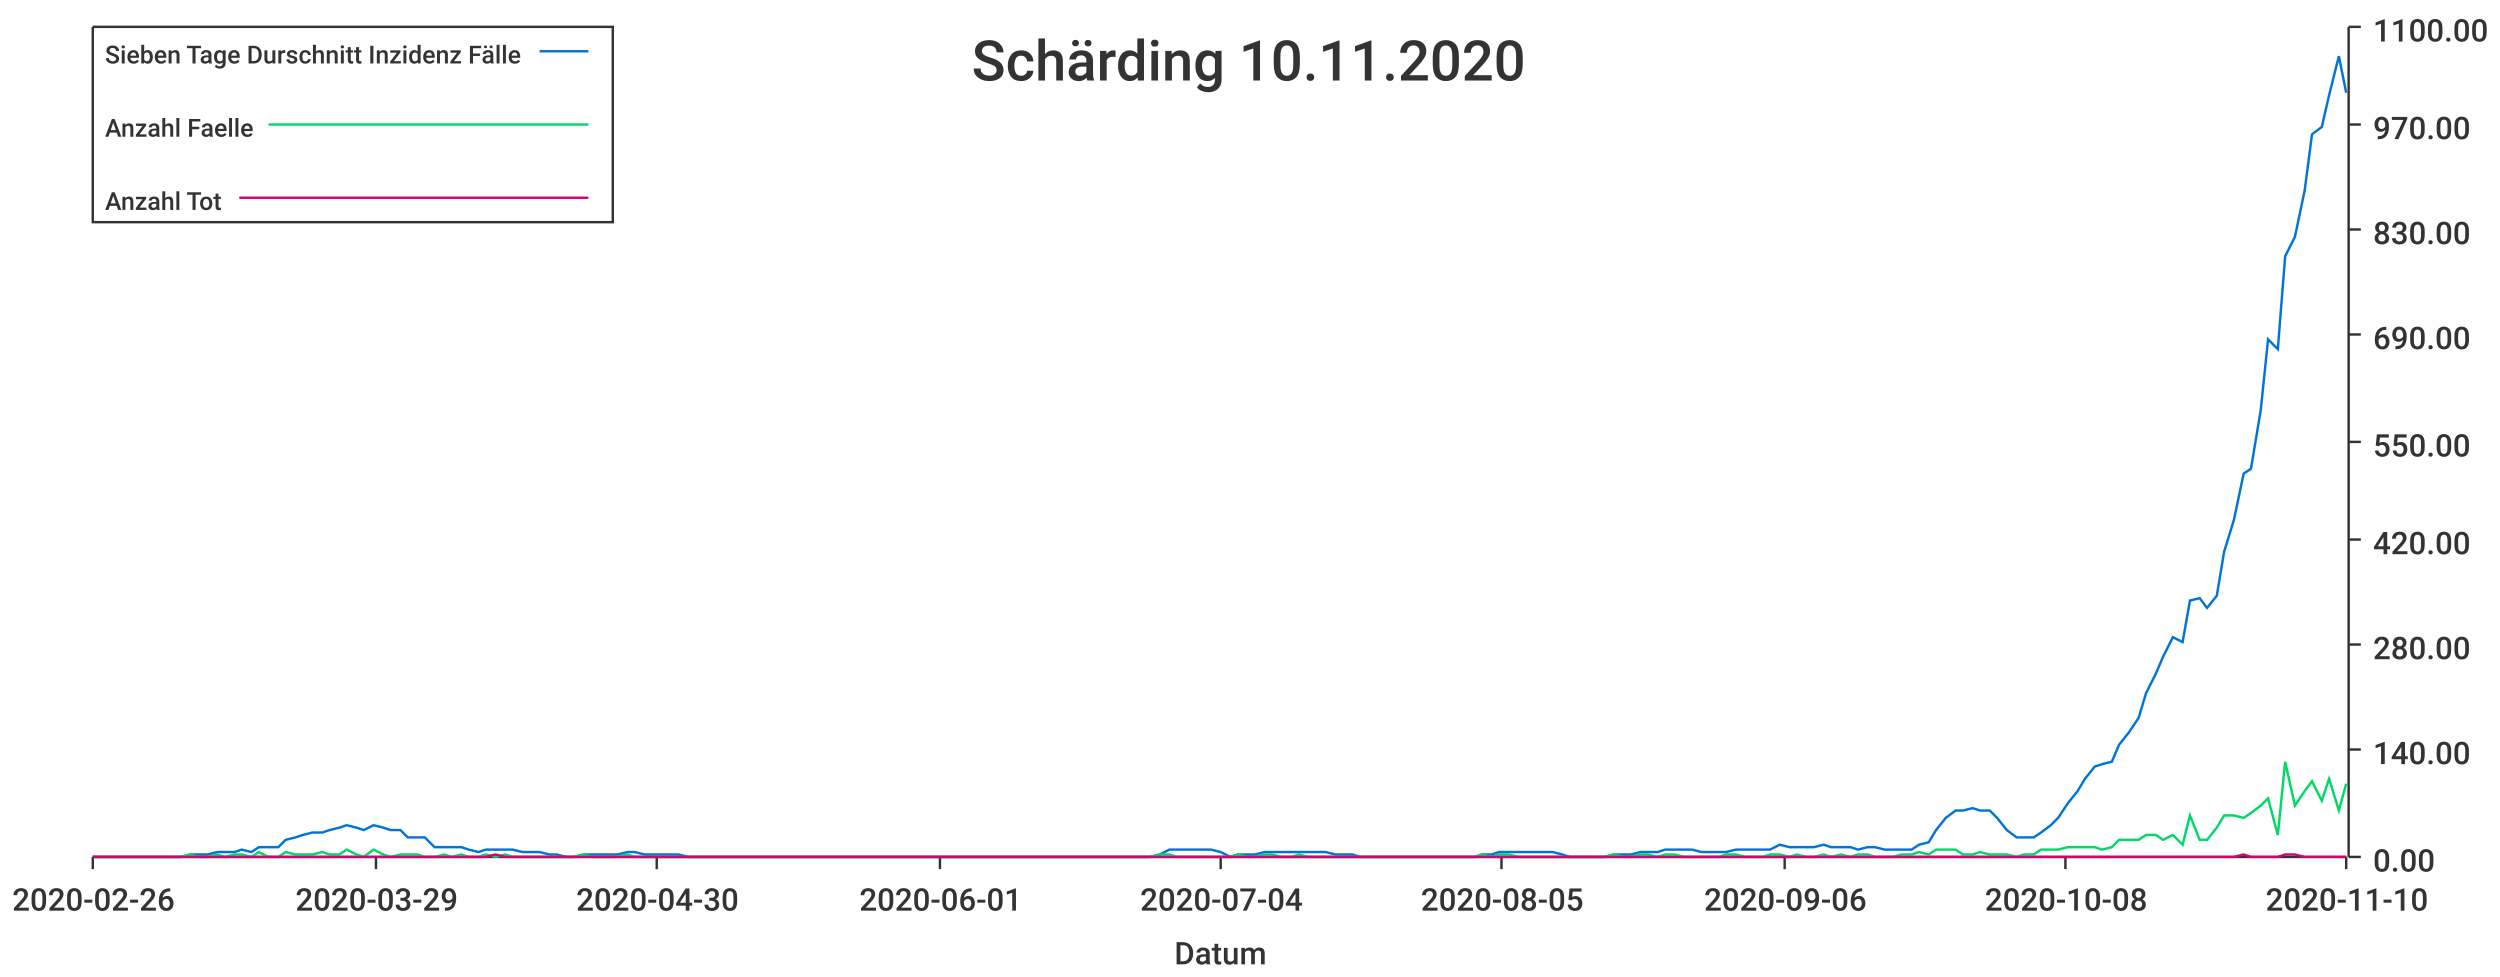
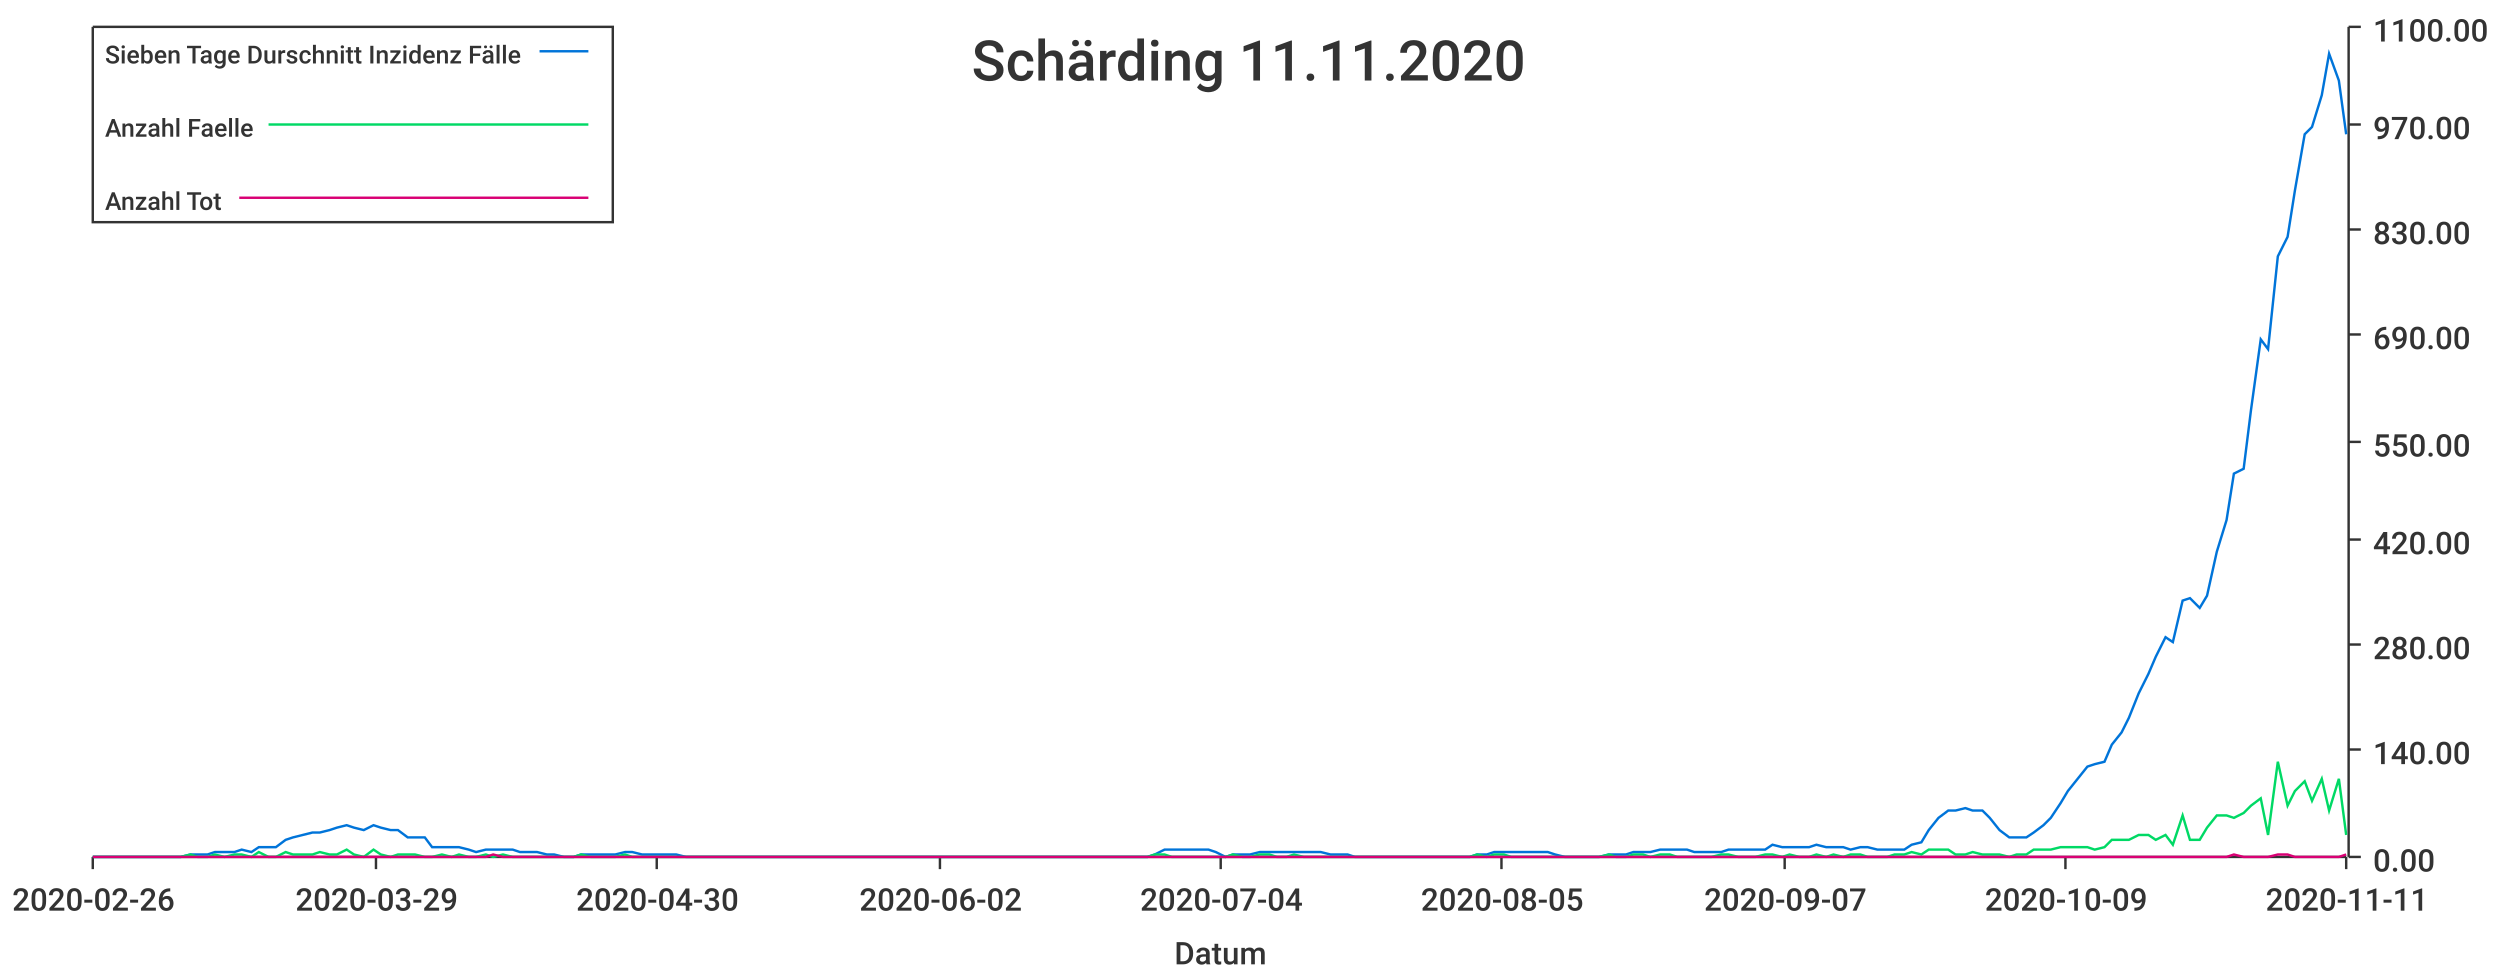
<svg xmlns="http://www.w3.org/2000/svg" width="1024" height="400">\n<path d="M 0 0 L 1024 0 L 1024 400 L 0 400 L 0 0" style="stroke-width:0;stroke:rgba(255,255,255,1.0);fill:rgba(255,255,255,1.0)" />
  <path d="M 38 11 L 961 11 L 961 351 L 38 351 L 38 11" style="stroke-width:0;stroke:rgba(255,255,255,1.0);fill:rgba(255,255,255,1.0)" />
  <path d="M 38 351 L 961 351" style="stroke-width:1;stroke:rgba(51,51,51,1.0);fill:none" />
  <path d="M 38 351 L 38 356" style="stroke-width:1;stroke:rgba(51,51,51,1.0);fill:none" />
  <text x="5" y="373" style="stroke-width:0;stroke:none;fill:rgba(51,51,51,1.0);font-size:12.8px;font-family:'Roboto Medium',sans-serif">2020-02-26</text>
  <path d="M 154 351 L 154 356" style="stroke-width:1;stroke:rgba(51,51,51,1.0);fill:none" />
  <text x="121" y="373" style="stroke-width:0;stroke:none;fill:rgba(51,51,51,1.0);font-size:12.8px;font-family:'Roboto Medium',sans-serif">2020-03-29</text>
  <path d="M 269 351 L 269 356" style="stroke-width:1;stroke:rgba(51,51,51,1.0);fill:none" />
  <text x="236" y="373" style="stroke-width:0;stroke:none;fill:rgba(51,51,51,1.0);font-size:12.8px;font-family:'Roboto Medium',sans-serif">2020-04-30</text>
  <path d="M 385 351 L 385 356" style="stroke-width:1;stroke:rgba(51,51,51,1.0);fill:none" />
-   <text x="352" y="373" style="stroke-width:0;stroke:none;fill:rgba(51,51,51,1.0);font-size:12.8px;font-family:'Roboto Medium',sans-serif">2020-06-01</text>
+   <text x="352" y="373" style="stroke-width:0;stroke:none;fill:rgba(51,51,51,1.0);font-size:12.8px;font-family:'Roboto Medium',sans-serif">2020-06-02</text>
  <path d="M 500 351 L 500 356" style="stroke-width:1;stroke:rgba(51,51,51,1.0);fill:none" />
  <text x="467" y="373" style="stroke-width:0;stroke:none;fill:rgba(51,51,51,1.0);font-size:12.8px;font-family:'Roboto Medium',sans-serif">2020-07-04</text>
  <path d="M 615 351 L 615 356" style="stroke-width:1;stroke:rgba(51,51,51,1.0);fill:none" />
  <text x="582" y="373" style="stroke-width:0;stroke:none;fill:rgba(51,51,51,1.0);font-size:12.8px;font-family:'Roboto Medium',sans-serif">2020-08-05</text>
  <path d="M 731 351 L 731 356" style="stroke-width:1;stroke:rgba(51,51,51,1.0);fill:none" />
-   <text x="698" y="373" style="stroke-width:0;stroke:none;fill:rgba(51,51,51,1.0);font-size:12.8px;font-family:'Roboto Medium',sans-serif">2020-09-06</text>
+   <text x="698" y="373" style="stroke-width:0;stroke:none;fill:rgba(51,51,51,1.0);font-size:12.8px;font-family:'Roboto Medium',sans-serif">2020-09-07</text>
  <path d="M 846 351 L 846 356" style="stroke-width:1;stroke:rgba(51,51,51,1.0);fill:none" />
-   <text x="813" y="373" style="stroke-width:0;stroke:none;fill:rgba(51,51,51,1.0);font-size:12.8px;font-family:'Roboto Medium',sans-serif">2020-10-08</text>
+   <text x="813" y="373" style="stroke-width:0;stroke:none;fill:rgba(51,51,51,1.0);font-size:12.8px;font-family:'Roboto Medium',sans-serif">2020-10-09</text>
  <path d="M 961 351 L 961 356" style="stroke-width:1;stroke:rgba(51,51,51,1.0);fill:none" />
-   <text x="928" y="373" style="stroke-width:0;stroke:none;fill:rgba(51,51,51,1.0);font-size:12.8px;font-family:'Roboto Medium',sans-serif">2020-11-10</text>
+   <text x="928" y="373" style="stroke-width:0;stroke:none;fill:rgba(51,51,51,1.0);font-size:12.8px;font-family:'Roboto Medium',sans-serif">2020-11-11</text>
  <text x="481" y="395" style="stroke-width:0;stroke:none;fill:rgba(51,51,51,1.0);font-size:12.8px;font-family:'Roboto Medium',sans-serif">Datum</text>
  <path d="M 962 351 L 962 11" style="stroke-width:1;stroke:rgba(51,51,51,1.0);fill:none" />
  <path d="M 962 351 L 967 351" style="stroke-width:1;stroke:rgba(51,51,51,1.0);fill:none" />
  <text x="972" y="357" style="stroke-width:0;stroke:none;fill:rgba(51,51,51,1.0);font-size:12.8px;font-family:'Roboto Medium',sans-serif">0.00</text>
  <path d="M 962 307 L 967 307" style="stroke-width:1;stroke:rgba(51,51,51,1.0);fill:none" />
  <text x="972" y="313" style="stroke-width:0;stroke:none;fill:rgba(51,51,51,1.0);font-size:12.8px;font-family:'Roboto Medium',sans-serif">140.00</text>
  <path d="M 962 264 L 967 264" style="stroke-width:1;stroke:rgba(51,51,51,1.0);fill:none" />
  <text x="972" y="270" style="stroke-width:0;stroke:none;fill:rgba(51,51,51,1.0);font-size:12.8px;font-family:'Roboto Medium',sans-serif">280.00</text>
  <path d="M 962 221 L 967 221" style="stroke-width:1;stroke:rgba(51,51,51,1.0);fill:none" />
  <text x="972" y="227" style="stroke-width:0;stroke:none;fill:rgba(51,51,51,1.0);font-size:12.8px;font-family:'Roboto Medium',sans-serif">420.00</text>
  <path d="M 962 181 L 967 181" style="stroke-width:1;stroke:rgba(51,51,51,1.0);fill:none" />
  <text x="972" y="187" style="stroke-width:0;stroke:none;fill:rgba(51,51,51,1.0);font-size:12.8px;font-family:'Roboto Medium',sans-serif">550.00</text>
  <path d="M 962 137 L 967 137" style="stroke-width:1;stroke:rgba(51,51,51,1.0);fill:none" />
  <text x="972" y="143" style="stroke-width:0;stroke:none;fill:rgba(51,51,51,1.0);font-size:12.8px;font-family:'Roboto Medium',sans-serif">690.00</text>
  <path d="M 962 94 L 967 94" style="stroke-width:1;stroke:rgba(51,51,51,1.0);fill:none" />
  <text x="972" y="100" style="stroke-width:0;stroke:none;fill:rgba(51,51,51,1.0);font-size:12.8px;font-family:'Roboto Medium',sans-serif">830.00</text>
  <path d="M 962 51 L 967 51" style="stroke-width:1;stroke:rgba(51,51,51,1.0);fill:none" />
  <text x="972" y="57" style="stroke-width:0;stroke:none;fill:rgba(51,51,51,1.0);font-size:12.8px;font-family:'Roboto Medium',sans-serif">970.00</text>
  <path d="M 962 11 L 967 11" style="stroke-width:1;stroke:rgba(51,51,51,1.0);fill:none" />
  <text x="972" y="17" style="stroke-width:0;stroke:none;fill:rgba(51,51,51,1.0);font-size:12.8px;font-family:'Roboto Medium',sans-serif">1100.00</text>
-   <path d="M 38 351 L 42 351 L 46 351 L 49 351 L 53 351 L 56 351 L 60 351 L 64 351 L 67 351 L 71 351 L 74 351 L 78 350 L 81 350 L 85 350 L 89 349 L 92 349 L 96 349 L 99 348 L 103 349 L 106 347 L 110 347 L 114 347 L 117 344 L 121 343 L 124 342 L 128 341 L 132 341 L 135 340 L 139 339 L 142 338 L 146 339 L 149 340 L 153 338 L 157 339 L 160 340 L 164 340 L 167 343 L 171 343 L 174 343 L 178 347 L 182 347 L 185 347 L 189 347 L 192 348 L 196 349 L 199 348 L 203 348 L 207 348 L 210 348 L 214 349 L 217 349 L 221 349 L 225 350 L 228 350 L 232 351 L 235 351 L 239 350 L 242 350 L 246 350 L 250 350 L 253 350 L 257 349 L 260 349 L 264 350 L 267 350 L 271 350 L 275 350 L 278 350 L 282 351 L 285 351 L 289 351 L 293 351 L 296 351 L 300 351 L 303 351 L 307 351 L 310 351 L 314 351 L 318 351 L 321 351 L 325 351 L 328 351 L 332 351 L 335 351 L 339 351 L 343 351 L 346 351 L 350 351 L 353 351 L 357 351 L 360 351 L 364 351 L 368 351 L 371 351 L 375 351 L 378 351 L 382 351 L 386 351 L 389 351 L 393 351 L 396 351 L 400 351 L 403 351 L 407 351 L 411 351 L 414 351 L 418 351 L 421 351 L 425 351 L 428 351 L 432 351 L 436 351 L 439 351 L 443 351 L 446 351 L 450 351 L 453 351 L 457 351 L 461 351 L 464 351 L 468 351 L 471 351 L 475 350 L 479 348 L 482 348 L 486 348 L 489 348 L 493 348 L 496 348 L 500 349 L 504 351 L 507 350 L 511 350 L 514 350 L 518 349 L 521 349 L 525 349 L 529 349 L 532 349 L 536 349 L 539 349 L 543 349 L 547 350 L 550 350 L 554 350 L 557 351 L 561 351 L 564 351 L 568 351 L 572 351 L 575 351 L 579 351 L 582 351 L 586 351 L 589 351 L 593 351 L 597 351 L 600 351 L 604 351 L 607 350 L 611 350 L 614 349 L 618 349 L 622 349 L 625 349 L 629 349 L 632 349 L 636 349 L 640 350 L 643 351 L 647 351 L 650 351 L 654 351 L 657 351 L 661 350 L 665 350 L 668 350 L 672 349 L 675 349 L 679 349 L 682 348 L 686 348 L 690 348 L 693 348 L 697 349 L 700 349 L 704 349 L 707 349 L 711 348 L 715 348 L 718 348 L 722 348 L 725 348 L 729 346 L 733 347 L 736 347 L 740 347 L 743 347 L 747 346 L 750 347 L 754 347 L 758 347 L 761 348 L 765 347 L 768 347 L 772 348 L 775 348 L 779 348 L 783 348 L 786 346 L 790 345 L 793 340 L 797 335 L 801 332 L 804 332 L 808 331 L 811 332 L 815 332 L 818 335 L 822 340 L 826 343 L 829 343 L 833 343 L 836 341 L 840 338 L 843 335 L 847 329 L 851 324 L 854 319 L 858 314 L 861 313 L 865 312 L 868 305 L 872 300 L 876 294 L 879 284 L 883 276 L 886 269 L 890 261 L 894 263 L 897 246 L 901 245 L 904 249 L 908 244 L 911 226 L 915 213 L 919 194 L 922 192 L 926 168 L 929 139 L 933 143 L 936 105 L 940 97 L 944 78 L 947 55 L 951 52 L 954 39 L 958 23 L 961 38" style="stroke-width:1;stroke:rgba(0,116,217,1.0);fill:none" />
-   <path d="M 38 351 L 42 351 L 46 351 L 49 351 L 53 351 L 56 351 L 60 351 L 64 351 L 67 351 L 71 351 L 74 351 L 78 350 L 81 351 L 85 351 L 89 350 L 92 351 L 96 350 L 99 350 L 103 351 L 106 349 L 110 351 L 114 351 L 117 349 L 121 350 L 124 350 L 128 350 L 132 349 L 135 350 L 139 350 L 142 348 L 146 350 L 149 351 L 153 348 L 157 350 L 160 351 L 164 350 L 167 350 L 171 350 L 174 351 L 178 351 L 182 350 L 185 351 L 189 350 L 192 351 L 196 351 L 199 350 L 203 351 L 207 350 L 210 351 L 214 351 L 217 351 L 221 351 L 225 351 L 228 351 L 232 351 L 235 351 L 239 350 L 242 351 L 246 351 L 250 351 L 253 351 L 257 350 L 260 351 L 264 351 L 267 351 L 271 351 L 275 351 L 278 351 L 282 351 L 285 351 L 289 351 L 293 351 L 296 351 L 300 351 L 303 351 L 307 351 L 310 351 L 314 351 L 318 351 L 321 351 L 325 351 L 328 351 L 332 351 L 335 351 L 339 351 L 343 351 L 346 351 L 350 351 L 353 351 L 357 351 L 360 351 L 364 351 L 368 351 L 371 351 L 375 351 L 378 351 L 382 351 L 386 351 L 389 351 L 393 351 L 396 351 L 400 351 L 403 351 L 407 351 L 411 351 L 414 351 L 418 351 L 421 351 L 425 351 L 428 351 L 432 351 L 436 351 L 439 351 L 443 351 L 446 351 L 450 351 L 453 351 L 457 351 L 461 351 L 464 351 L 468 351 L 471 351 L 475 350 L 479 350 L 482 351 L 486 351 L 489 351 L 493 351 L 496 351 L 500 351 L 504 351 L 507 350 L 511 351 L 514 351 L 518 350 L 521 350 L 525 351 L 529 351 L 532 350 L 536 351 L 539 351 L 543 351 L 547 351 L 550 351 L 554 351 L 557 351 L 561 351 L 564 351 L 568 351 L 572 351 L 575 351 L 579 351 L 582 351 L 586 351 L 589 351 L 593 351 L 597 351 L 600 351 L 604 351 L 607 350 L 611 351 L 614 350 L 618 350 L 622 351 L 625 351 L 629 351 L 632 351 L 636 351 L 640 351 L 643 351 L 647 351 L 650 351 L 654 351 L 657 351 L 661 350 L 665 351 L 668 351 L 672 350 L 675 350 L 679 351 L 682 350 L 686 350 L 690 351 L 693 351 L 697 351 L 700 351 L 704 351 L 707 350 L 711 350 L 715 351 L 718 351 L 722 351 L 725 350 L 729 350 L 733 351 L 736 350 L 740 351 L 743 351 L 747 350 L 750 351 L 754 350 L 758 351 L 761 350 L 765 350 L 768 351 L 772 351 L 775 351 L 779 350 L 783 350 L 786 349 L 790 350 L 793 348 L 797 348 L 801 348 L 804 350 L 808 350 L 811 349 L 815 350 L 818 350 L 822 350 L 826 351 L 829 350 L 833 350 L 836 348 L 840 348 L 843 348 L 847 347 L 851 347 L 854 347 L 858 347 L 861 348 L 865 347 L 868 344 L 872 344 L 876 344 L 879 342 L 883 342 L 886 344 L 890 342 L 894 346 L 897 334 L 901 344 L 904 344 L 908 339 L 911 334 L 915 334 L 919 335 L 922 333 L 926 330 L 929 327 L 933 342 L 936 312 L 940 330 L 944 324 L 947 320 L 951 328 L 954 319 L 958 332 L 961 321" style="stroke-width:1;stroke:rgba(0,217,101,1.0);fill:none" />
-   <path d="M 38 351 L 42 351 L 46 351 L 49 351 L 53 351 L 56 351 L 60 351 L 64 351 L 67 351 L 71 351 L 74 351 L 78 351 L 81 351 L 85 351 L 89 351 L 92 351 L 96 351 L 99 351 L 103 351 L 106 351 L 110 351 L 114 351 L 117 351 L 121 351 L 124 351 L 128 351 L 132 351 L 135 351 L 139 351 L 142 351 L 146 351 L 149 351 L 153 351 L 157 351 L 160 351 L 164 351 L 167 351 L 171 351 L 174 351 L 178 351 L 182 351 L 185 351 L 189 351 L 192 351 L 196 351 L 199 351 L 203 350 L 207 351 L 210 351 L 214 351 L 217 351 L 221 351 L 225 351 L 228 351 L 232 351 L 235 351 L 239 351 L 242 351 L 246 351 L 250 351 L 253 351 L 257 351 L 260 351 L 264 351 L 267 351 L 271 351 L 275 351 L 278 351 L 282 351 L 285 351 L 289 351 L 293 351 L 296 351 L 300 351 L 303 351 L 307 351 L 310 351 L 314 351 L 318 351 L 321 351 L 325 351 L 328 351 L 332 351 L 335 351 L 339 351 L 343 351 L 346 351 L 350 351 L 353 351 L 357 351 L 360 351 L 364 351 L 368 351 L 371 351 L 375 351 L 378 351 L 382 351 L 386 351 L 389 351 L 393 351 L 396 351 L 400 351 L 403 351 L 407 351 L 411 351 L 414 351 L 418 351 L 421 351 L 425 351 L 428 351 L 432 351 L 436 351 L 439 351 L 443 351 L 446 351 L 450 351 L 453 351 L 457 351 L 461 351 L 464 351 L 468 351 L 471 351 L 475 351 L 479 351 L 482 351 L 486 351 L 489 351 L 493 351 L 496 351 L 500 351 L 504 351 L 507 351 L 511 351 L 514 351 L 518 351 L 521 351 L 525 351 L 529 351 L 532 351 L 536 351 L 539 351 L 543 351 L 547 351 L 550 351 L 554 351 L 557 351 L 561 351 L 564 351 L 568 351 L 572 351 L 575 351 L 579 351 L 582 351 L 586 351 L 589 351 L 593 351 L 597 351 L 600 351 L 604 351 L 607 351 L 611 351 L 614 351 L 618 351 L 622 351 L 625 351 L 629 351 L 632 351 L 636 351 L 640 351 L 643 351 L 647 351 L 650 351 L 654 351 L 657 351 L 661 351 L 665 351 L 668 351 L 672 351 L 675 351 L 679 351 L 682 351 L 686 351 L 690 351 L 693 351 L 697 351 L 700 351 L 704 351 L 707 351 L 711 351 L 715 351 L 718 351 L 722 351 L 725 351 L 729 351 L 733 351 L 736 351 L 740 351 L 743 351 L 747 351 L 750 351 L 754 351 L 758 351 L 761 351 L 765 351 L 768 351 L 772 351 L 775 351 L 779 351 L 783 351 L 786 351 L 790 351 L 793 351 L 797 351 L 801 351 L 804 351 L 808 351 L 811 351 L 815 351 L 818 351 L 822 351 L 826 351 L 829 351 L 833 351 L 836 351 L 840 351 L 843 351 L 847 351 L 851 351 L 854 351 L 858 351 L 861 351 L 865 351 L 868 351 L 872 351 L 876 351 L 879 351 L 883 351 L 886 351 L 890 351 L 894 351 L 897 351 L 901 351 L 904 351 L 908 351 L 911 351 L 915 351 L 919 350 L 922 351 L 926 351 L 929 351 L 933 351 L 936 350 L 940 350 L 944 351 L 947 351 L 951 351 L 954 351 L 958 351 L 961 351" style="stroke-width:1;stroke:rgba(217,0,116,1.0);fill:none" />
-   <text x="398" y="33" style="stroke-width:0;stroke:none;fill:rgba(51,51,51,1.0);font-size:23.0px;font-family:'Roboto Medium',sans-serif">Schärding 10.11.2020</text>
+   <path d="M 38 351 L 42 351 L 46 351 L 49 351 L 53 351 L 56 351 L 60 351 L 63 351 L 67 351 L 71 351 L 74 351 L 78 350 L 81 350 L 85 350 L 88 349 L 92 349 L 96 349 L 99 348 L 103 349 L 106 347 L 110 347 L 113 347 L 117 344 L 120 343 L 124 342 L 128 341 L 131 341 L 135 340 L 138 339 L 142 338 L 145 339 L 149 340 L 153 338 L 156 339 L 160 340 L 163 340 L 167 343 L 170 343 L 174 343 L 177 347 L 181 347 L 185 347 L 188 347 L 192 348 L 195 349 L 199 348 L 202 348 L 206 348 L 210 348 L 213 349 L 217 349 L 220 349 L 224 350 L 227 350 L 231 351 L 235 351 L 238 350 L 242 350 L 245 350 L 249 350 L 252 350 L 256 349 L 259 349 L 263 350 L 267 350 L 270 350 L 274 350 L 277 350 L 281 351 L 284 351 L 288 351 L 292 351 L 295 351 L 299 351 L 302 351 L 306 351 L 309 351 L 313 351 L 316 351 L 320 351 L 324 351 L 327 351 L 331 351 L 334 351 L 338 351 L 341 351 L 345 351 L 349 351 L 352 351 L 356 351 L 359 351 L 363 351 L 366 351 L 370 351 L 373 351 L 377 351 L 381 351 L 384 351 L 388 351 L 391 351 L 395 351 L 398 351 L 402 351 L 406 351 L 409 351 L 413 351 L 416 351 L 420 351 L 423 351 L 427 351 L 431 351 L 434 351 L 438 351 L 441 351 L 445 351 L 448 351 L 452 351 L 455 351 L 459 351 L 463 351 L 466 351 L 470 351 L 473 350 L 477 348 L 480 348 L 484 348 L 488 348 L 491 348 L 495 348 L 498 349 L 502 351 L 505 350 L 509 350 L 512 350 L 516 349 L 520 349 L 523 349 L 527 349 L 530 349 L 534 349 L 537 349 L 541 349 L 545 350 L 548 350 L 552 350 L 555 351 L 559 351 L 562 351 L 566 351 L 569 351 L 573 351 L 577 351 L 580 351 L 584 351 L 587 351 L 591 351 L 594 351 L 598 351 L 602 351 L 605 350 L 609 350 L 612 349 L 616 349 L 619 349 L 623 349 L 627 349 L 630 349 L 634 349 L 637 350 L 641 351 L 644 351 L 648 351 L 651 351 L 655 351 L 659 350 L 662 350 L 666 350 L 669 349 L 673 349 L 676 349 L 680 348 L 684 348 L 687 348 L 691 348 L 694 349 L 698 349 L 701 349 L 705 349 L 708 348 L 712 348 L 716 348 L 719 348 L 723 348 L 726 346 L 730 347 L 733 347 L 737 347 L 741 347 L 744 346 L 748 347 L 751 347 L 755 347 L 758 348 L 762 347 L 765 347 L 769 348 L 773 348 L 776 348 L 780 348 L 783 346 L 787 345 L 790 340 L 794 335 L 798 332 L 801 332 L 805 331 L 808 332 L 812 332 L 815 335 L 819 340 L 823 343 L 826 343 L 830 343 L 833 341 L 837 338 L 840 335 L 844 329 L 847 324 L 851 319 L 855 314 L 858 313 L 862 312 L 865 305 L 869 300 L 872 294 L 876 284 L 880 276 L 883 269 L 887 261 L 890 263 L 894 246 L 897 245 L 901 249 L 904 244 L 908 226 L 912 213 L 915 194 L 919 192 L 922 168 L 926 139 L 929 143 L 933 105 L 937 97 L 940 78 L 944 55 L 947 52 L 951 39 L 954 22 L 958 33 L 961 55" style="stroke-width:1;stroke:rgba(0,116,217,1.0);fill:none" />
+   <path d="M 38 351 L 42 351 L 46 351 L 49 351 L 53 351 L 56 351 L 60 351 L 63 351 L 67 351 L 71 351 L 74 351 L 78 350 L 81 351 L 85 351 L 88 350 L 92 351 L 96 350 L 99 350 L 103 351 L 106 349 L 110 351 L 113 351 L 117 349 L 120 350 L 124 350 L 128 350 L 131 349 L 135 350 L 138 350 L 142 348 L 145 350 L 149 351 L 153 348 L 156 350 L 160 351 L 163 350 L 167 350 L 170 350 L 174 351 L 177 351 L 181 350 L 185 351 L 188 350 L 192 351 L 195 351 L 199 350 L 202 351 L 206 350 L 210 351 L 213 351 L 217 351 L 220 351 L 224 351 L 227 351 L 231 351 L 235 351 L 238 350 L 242 351 L 245 351 L 249 351 L 252 351 L 256 350 L 259 351 L 263 351 L 267 351 L 270 351 L 274 351 L 277 351 L 281 351 L 284 351 L 288 351 L 292 351 L 295 351 L 299 351 L 302 351 L 306 351 L 309 351 L 313 351 L 316 351 L 320 351 L 324 351 L 327 351 L 331 351 L 334 351 L 338 351 L 341 351 L 345 351 L 349 351 L 352 351 L 356 351 L 359 351 L 363 351 L 366 351 L 370 351 L 373 351 L 377 351 L 381 351 L 384 351 L 388 351 L 391 351 L 395 351 L 398 351 L 402 351 L 406 351 L 409 351 L 413 351 L 416 351 L 420 351 L 423 351 L 427 351 L 431 351 L 434 351 L 438 351 L 441 351 L 445 351 L 448 351 L 452 351 L 455 351 L 459 351 L 463 351 L 466 351 L 470 351 L 473 350 L 477 350 L 480 351 L 484 351 L 488 351 L 491 351 L 495 351 L 498 351 L 502 351 L 505 350 L 509 351 L 512 351 L 516 350 L 520 350 L 523 351 L 527 351 L 530 350 L 534 351 L 537 351 L 541 351 L 545 351 L 548 351 L 552 351 L 555 351 L 559 351 L 562 351 L 566 351 L 569 351 L 573 351 L 577 351 L 580 351 L 584 351 L 587 351 L 591 351 L 594 351 L 598 351 L 602 351 L 605 350 L 609 351 L 612 350 L 616 350 L 619 351 L 623 351 L 627 351 L 630 351 L 634 351 L 637 351 L 641 351 L 644 351 L 648 351 L 651 351 L 655 351 L 659 350 L 662 351 L 666 351 L 669 350 L 673 350 L 676 351 L 680 350 L 684 350 L 687 351 L 691 351 L 694 351 L 698 351 L 701 351 L 705 350 L 708 350 L 712 351 L 716 351 L 719 351 L 723 350 L 726 350 L 730 351 L 733 350 L 737 351 L 741 351 L 744 350 L 748 351 L 751 350 L 755 351 L 758 350 L 762 350 L 765 351 L 769 351 L 773 351 L 776 350 L 780 350 L 783 349 L 787 350 L 790 348 L 794 348 L 798 348 L 801 350 L 805 350 L 808 349 L 812 350 L 815 350 L 819 350 L 823 351 L 826 350 L 830 350 L 833 348 L 837 348 L 840 348 L 844 347 L 847 347 L 851 347 L 855 347 L 858 348 L 862 347 L 865 344 L 869 344 L 872 344 L 876 342 L 880 342 L 883 344 L 887 342 L 890 346 L 894 334 L 897 344 L 901 344 L 904 339 L 908 334 L 912 334 L 915 335 L 919 333 L 922 330 L 926 327 L 929 342 L 933 312 L 937 330 L 940 324 L 944 320 L 947 328 L 951 319 L 954 332 L 958 319 L 961 342" style="stroke-width:1;stroke:rgba(0,217,101,1.0);fill:none" />
+   <path d="M 38 351 L 42 351 L 46 351 L 49 351 L 53 351 L 56 351 L 60 351 L 63 351 L 67 351 L 71 351 L 74 351 L 78 351 L 81 351 L 85 351 L 88 351 L 92 351 L 96 351 L 99 351 L 103 351 L 106 351 L 110 351 L 113 351 L 117 351 L 120 351 L 124 351 L 128 351 L 131 351 L 135 351 L 138 351 L 142 351 L 145 351 L 149 351 L 153 351 L 156 351 L 160 351 L 163 351 L 167 351 L 170 351 L 174 351 L 177 351 L 181 351 L 185 351 L 188 351 L 192 351 L 195 351 L 199 351 L 202 350 L 206 351 L 210 351 L 213 351 L 217 351 L 220 351 L 224 351 L 227 351 L 231 351 L 235 351 L 238 351 L 242 351 L 245 351 L 249 351 L 252 351 L 256 351 L 259 351 L 263 351 L 267 351 L 270 351 L 274 351 L 277 351 L 281 351 L 284 351 L 288 351 L 292 351 L 295 351 L 299 351 L 302 351 L 306 351 L 309 351 L 313 351 L 316 351 L 320 351 L 324 351 L 327 351 L 331 351 L 334 351 L 338 351 L 341 351 L 345 351 L 349 351 L 352 351 L 356 351 L 359 351 L 363 351 L 366 351 L 370 351 L 373 351 L 377 351 L 381 351 L 384 351 L 388 351 L 391 351 L 395 351 L 398 351 L 402 351 L 406 351 L 409 351 L 413 351 L 416 351 L 420 351 L 423 351 L 427 351 L 431 351 L 434 351 L 438 351 L 441 351 L 445 351 L 448 351 L 452 351 L 455 351 L 459 351 L 463 351 L 466 351 L 470 351 L 473 351 L 477 351 L 480 351 L 484 351 L 488 351 L 491 351 L 495 351 L 498 351 L 502 351 L 505 351 L 509 351 L 512 351 L 516 351 L 520 351 L 523 351 L 527 351 L 530 351 L 534 351 L 537 351 L 541 351 L 545 351 L 548 351 L 552 351 L 555 351 L 559 351 L 562 351 L 566 351 L 569 351 L 573 351 L 577 351 L 580 351 L 584 351 L 587 351 L 591 351 L 594 351 L 598 351 L 602 351 L 605 351 L 609 351 L 612 351 L 616 351 L 619 351 L 623 351 L 627 351 L 630 351 L 634 351 L 637 351 L 641 351 L 644 351 L 648 351 L 651 351 L 655 351 L 659 351 L 662 351 L 666 351 L 669 351 L 673 351 L 676 351 L 680 351 L 684 351 L 687 351 L 691 351 L 694 351 L 698 351 L 701 351 L 705 351 L 708 351 L 712 351 L 716 351 L 719 351 L 723 351 L 726 351 L 730 351 L 733 351 L 737 351 L 741 351 L 744 351 L 748 351 L 751 351 L 755 351 L 758 351 L 762 351 L 765 351 L 769 351 L 773 351 L 776 351 L 780 351 L 783 351 L 787 351 L 790 351 L 794 351 L 798 351 L 801 351 L 805 351 L 808 351 L 812 351 L 815 351 L 819 351 L 823 351 L 826 351 L 830 351 L 833 351 L 837 351 L 840 351 L 844 351 L 847 351 L 851 351 L 855 351 L 858 351 L 862 351 L 865 351 L 869 351 L 872 351 L 876 351 L 880 351 L 883 351 L 887 351 L 890 351 L 894 351 L 897 351 L 901 351 L 904 351 L 908 351 L 912 351 L 915 350 L 919 351 L 922 351 L 926 351 L 929 351 L 933 350 L 937 350 L 940 351 L 944 351 L 947 351 L 951 351 L 954 351 L 958 351 L 961 350" style="stroke-width:1;stroke:rgba(217,0,116,1.0);fill:none" />
+   <text x="398" y="33" style="stroke-width:0;stroke:none;fill:rgba(51,51,51,1.0);font-size:23.0px;font-family:'Roboto Medium',sans-serif">Schärding 11.11.2020</text>
  <path d="M 38 11 L 251 11 L 251 91 L 38 91 L 38 11" style="stroke-width:1;stroke:rgba(51,51,51,1.0);fill:rgba(255,255,255,1.0)" />
  <text x="43" y="26" style="stroke-width:0;stroke:none;fill:rgba(51,51,51,1.0);font-size:10.2px;font-family:'Roboto Medium',sans-serif">Sieben Tage Durschnitt Inzidenz Fälle</text>
  <path d="M 221 21 L 241 21" style="stroke-width:1;stroke:rgba(0,116,217,1.0);fill:none" />
  <text x="43" y="56" style="stroke-width:0;stroke:none;fill:rgba(51,51,51,1.0);font-size:10.2px;font-family:'Roboto Medium',sans-serif">Anzahl Faelle</text>
  <path d="M 110 51 L 241 51" style="stroke-width:1;stroke:rgba(0,217,101,1.0);fill:none" />
  <text x="43" y="86" style="stroke-width:0;stroke:none;fill:rgba(51,51,51,1.0);font-size:10.2px;font-family:'Roboto Medium',sans-serif">Anzahl Tot</text>
  <path d="M 98 81 L 241 81" style="stroke-width:1;stroke:rgba(217,0,116,1.0);fill:none" />
</svg>
